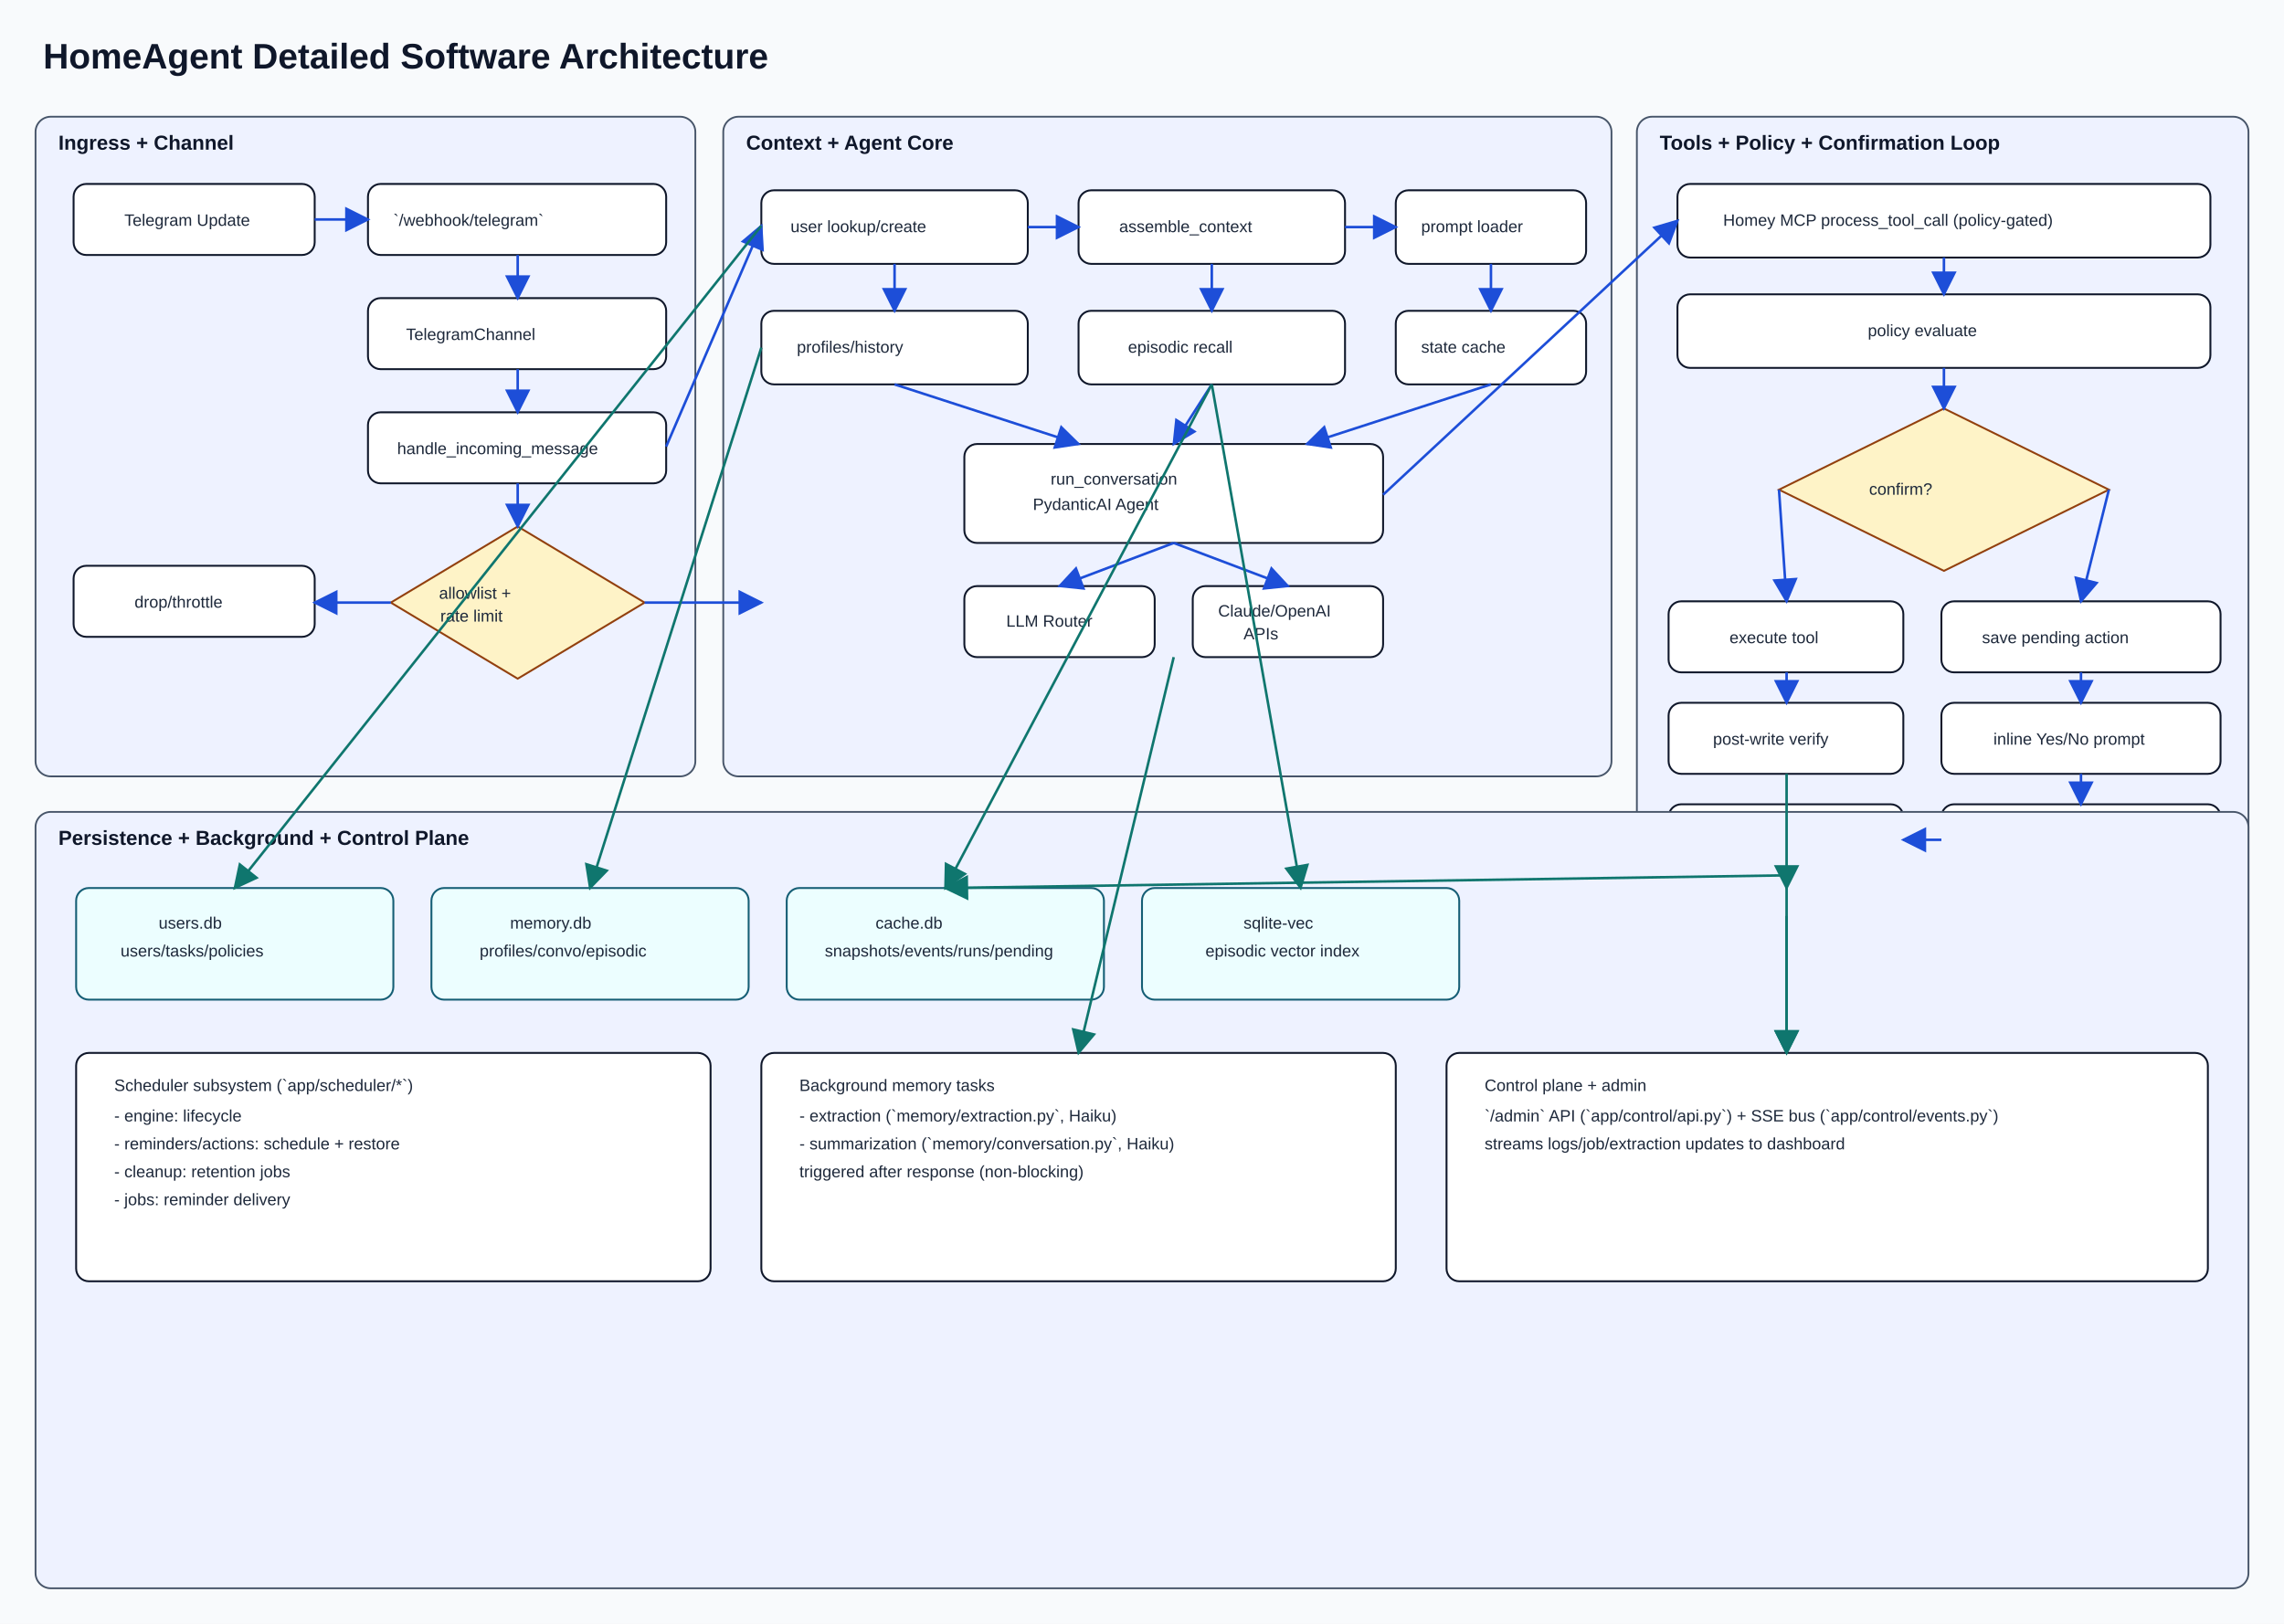
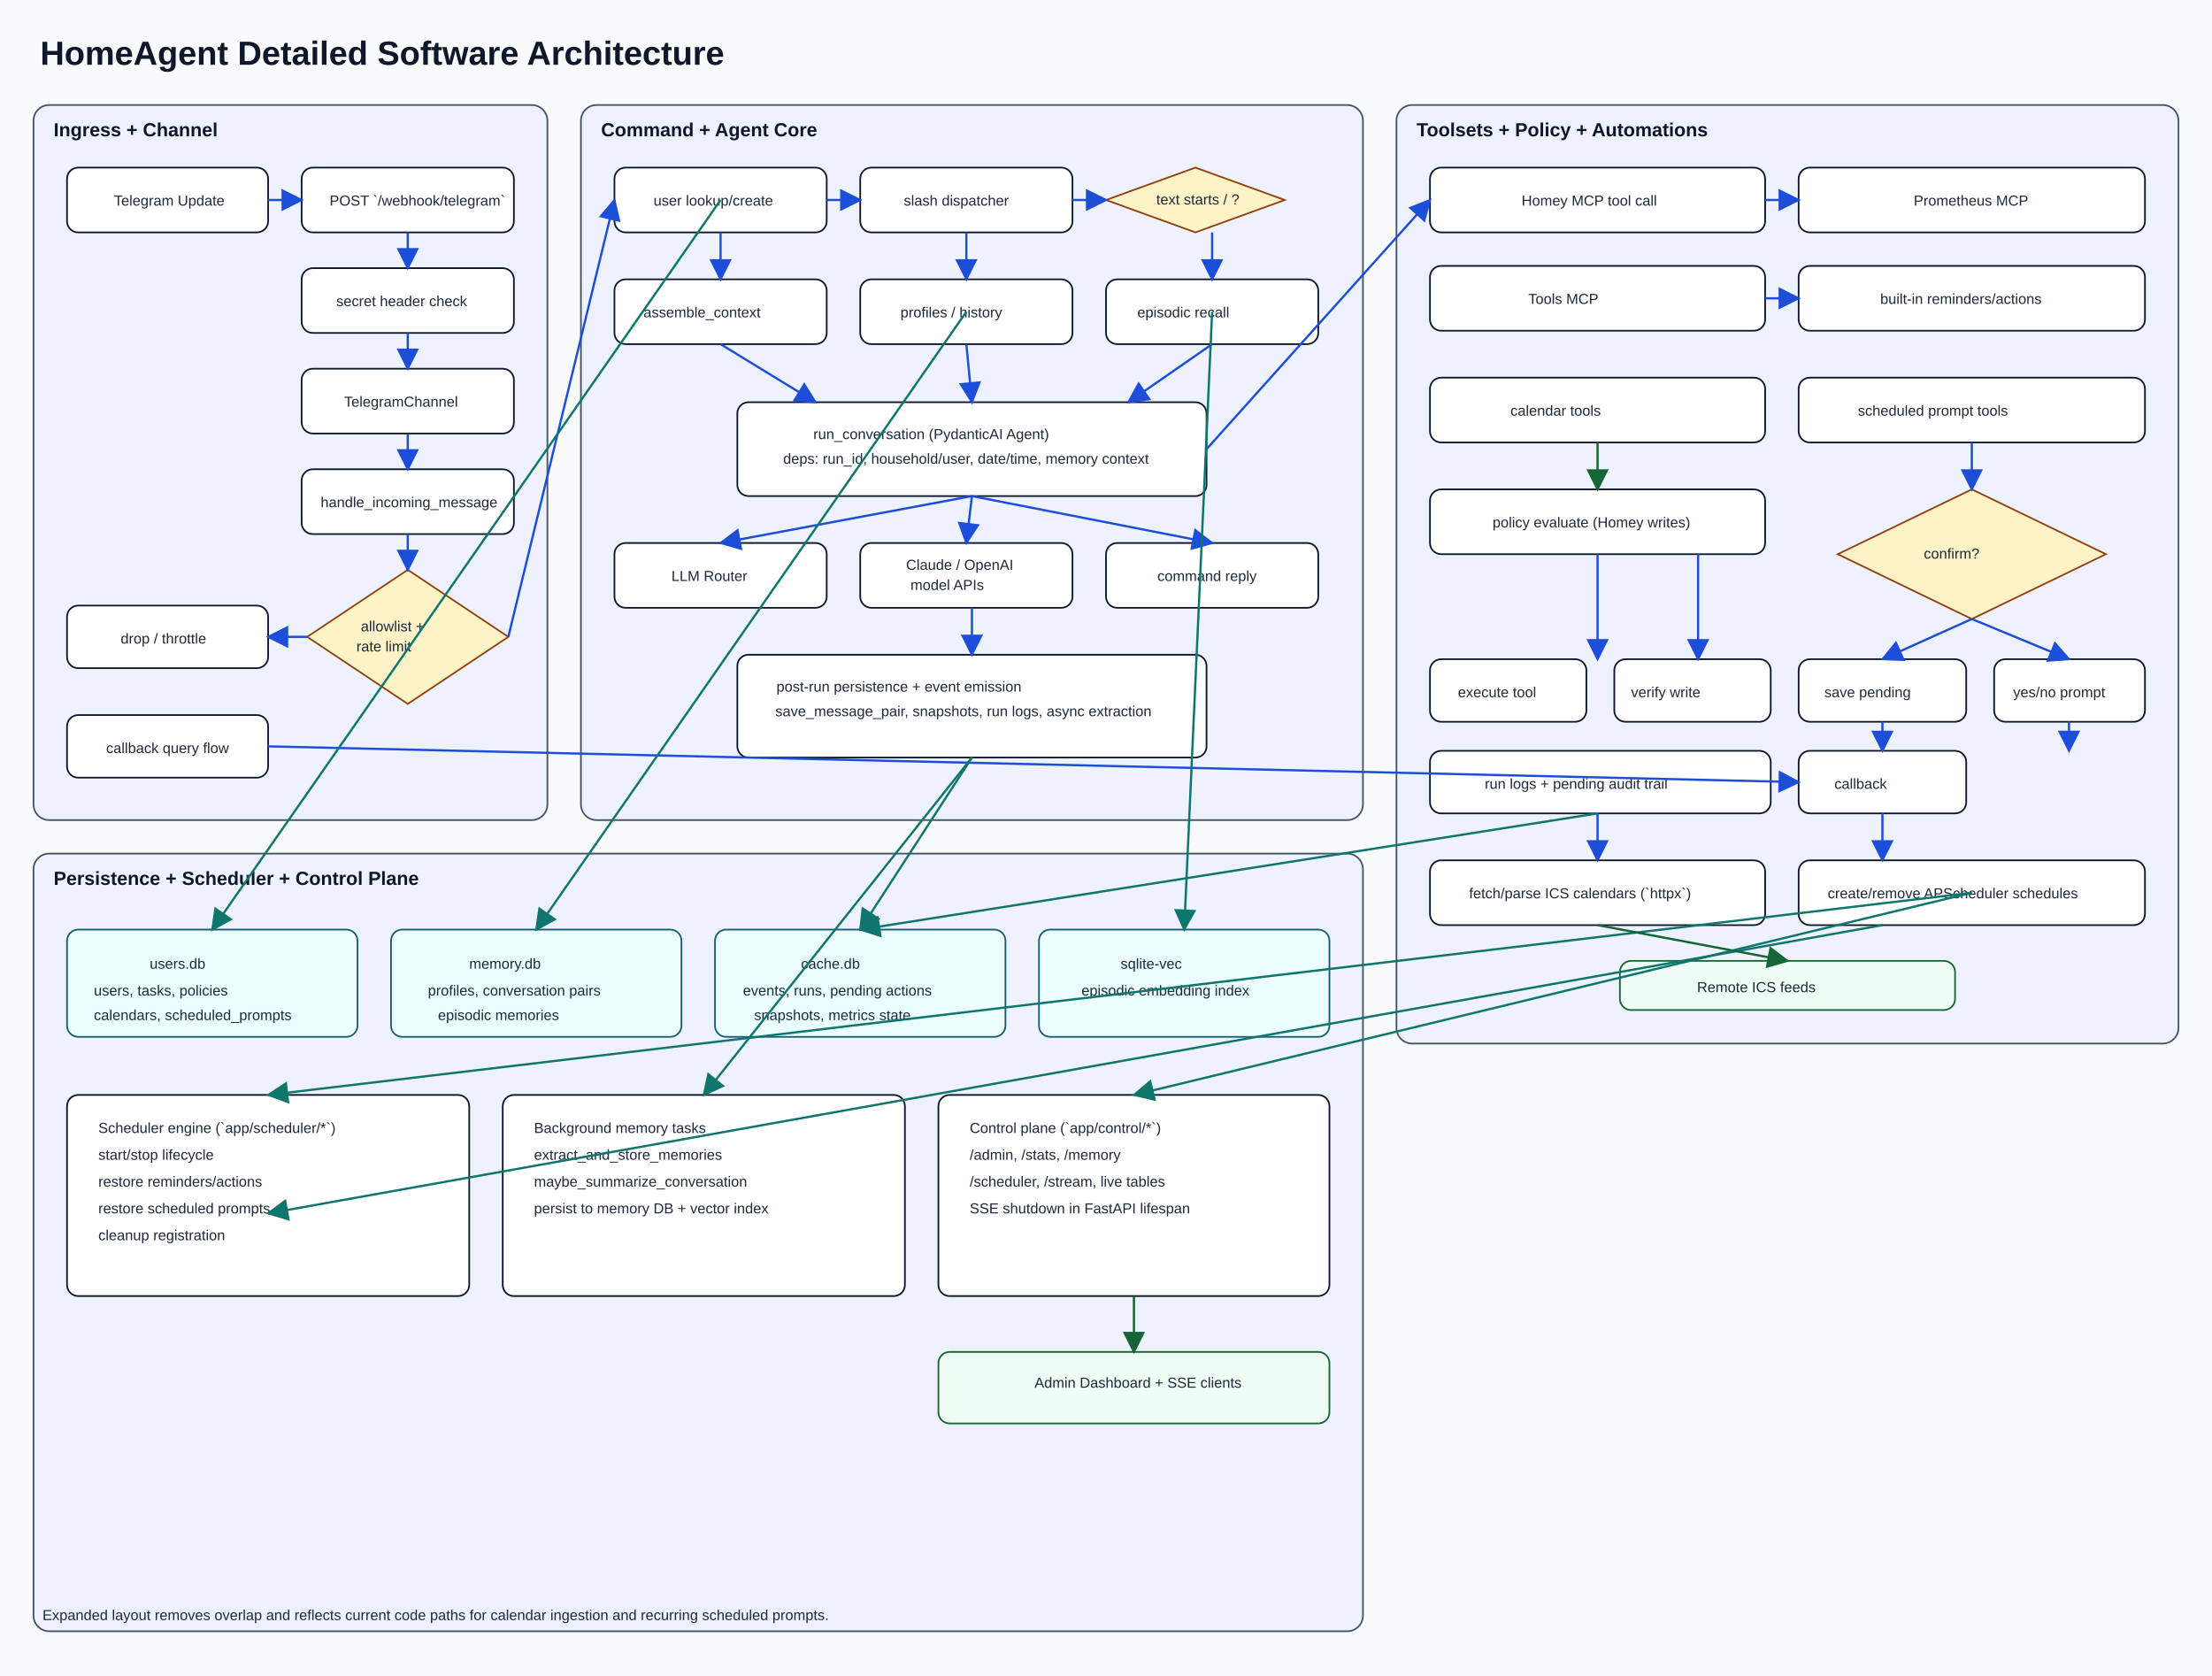
- <svg xmlns="http://www.w3.org/2000/svg" width="1800" height="1280" viewBox="0 0 1800 1280" role="img" aria-labelledby="title desc">
+ <svg xmlns="http://www.w3.org/2000/svg" width="1980" height="1500" viewBox="0 0 1980 1500" role="img" aria-labelledby="title desc">
  <defs>
    <style>
-       .bg{fill:#f8fafc}.sec{fill:#eef2ff;stroke:#475569;stroke-width:1.4;rx:12}.box{fill:#fff;stroke:#0f172a;stroke-width:1.5;rx:10}
-       .db{fill:#ecfeff;stroke:#155e75;stroke-width:1.5;rx:10}.dec{fill:#fef3c7;stroke:#92400e;stroke-width:1.5}
-       .title{font:700 28px 'Segoe UI',Arial,sans-serif;fill:#0f172a}.h{font:700 16px 'Segoe UI',Arial,sans-serif;fill:#0f172a}
-       .t{font:13px 'Segoe UI',Arial,sans-serif;fill:#1e293b}.a{stroke:#1d4ed8;stroke-width:2;fill:none;marker-end:url(#m)}.a2{stroke:#0f766e;stroke-width:2;fill:none;marker-end:url(#m2)}
+       .bg{fill:#f8fafc}
+       .sec{fill:#eef2ff;stroke:#475569;stroke-width:1.5;rx:14}
+       .box{fill:#fff;stroke:#0f172a;stroke-width:1.5;rx:10}
+       .db{fill:#ecfeff;stroke:#155e75;stroke-width:1.5;rx:10}
+       .ext{fill:#f0fdf4;stroke:#166534;stroke-width:1.5;rx:10}
+       .dec{fill:#fef3c7;stroke:#92400e;stroke-width:1.5}
+       .title{font:700 30px 'Segoe UI',Arial,sans-serif;fill:#0f172a}
+       .h{font:700 17px 'Segoe UI',Arial,sans-serif;fill:#0f172a}
+       .t{font:13px 'Segoe UI',Arial,sans-serif;fill:#1e293b}
+       .a{stroke:#1d4ed8;stroke-width:2;fill:none;marker-end:url(#m)}
+       .a2{stroke:#0f766e;stroke-width:2;fill:none;marker-end:url(#m2)}
+       .a3{stroke:#166534;stroke-width:2;fill:none;marker-end:url(#m3)}
    </style>
    <marker id="m" markerWidth="10" markerHeight="10" refX="9" refY="5" orient="auto" markerUnits="strokeWidth">
      <path d="M0,0 L10,5 L0,10 z" fill="#1d4ed8" />
    </marker>
    <marker id="m2" markerWidth="10" markerHeight="10" refX="9" refY="5" orient="auto" markerUnits="strokeWidth">
      <path d="M0,0 L10,5 L0,10 z" fill="#0f766e" />
    </marker>
+     <marker id="m3" markerWidth="10" markerHeight="10" refX="9" refY="5" orient="auto" markerUnits="strokeWidth">
+       <path d="M0,0 L10,5 L0,10 z" fill="#166534" />
+     </marker>
  </defs>
-   <rect class="bg" x="0" y="0" width="1800" height="1280" />
-   <text class="title" x="34" y="54">HomeAgent Detailed Software Architecture</text>
-   <rect class="sec" x="28" y="92" width="520" height="520" />
-   <text class="h" x="46" y="118">Ingress + Channel</text>
-   <rect class="box" x="58" y="145" width="190" height="56" />
-   <text class="t" x="98" y="178">Telegram Update</text>
-   <rect class="box" x="290" y="145" width="235" height="56" />
-   <text class="t" x="310" y="178">`/webhook/telegram`</text>
-   <rect class="box" x="290" y="235" width="235" height="56" />
-   <text class="t" x="320" y="268">TelegramChannel</text>
-   <rect class="box" x="290" y="325" width="235" height="56" />
-   <text class="t" x="313" y="358">handle_incoming_message</text>
-   <polygon class="dec" points="408,415 508,475 408,535 308,475" />
-   <text class="t" x="346" y="472">allowlist +</text>
-   <text class="t" x="347" y="490">rate limit</text>
-   <rect class="box" x="58" y="446" width="190" height="56" />
-   <text class="t" x="106" y="479">drop/throttle</text>
-   <rect class="sec" x="570" y="92" width="700" height="520" />
-   <text class="h" x="588" y="118">Context + Agent Core</text>
-   <rect class="box" x="600" y="150" width="210" height="58" />
-   <text class="t" x="623" y="183">user lookup/create</text>
-   <rect class="box" x="850" y="150" width="210" height="58" />
-   <text class="t" x="882" y="183">assemble_context</text>
-   <rect class="box" x="1100" y="150" width="150" height="58" />
-   <text class="t" x="1120" y="183">prompt loader</text>
-   <rect class="box" x="600" y="245" width="210" height="58" />
-   <text class="t" x="628" y="278">profiles/history</text>
-   <rect class="box" x="850" y="245" width="210" height="58" />
-   <text class="t" x="889" y="278">episodic recall</text>
-   <rect class="box" x="1100" y="245" width="150" height="58" />
-   <text class="t" x="1120" y="278">state cache</text>
-   <rect class="box" x="760" y="350" width="330" height="78" />
-   <text class="t" x="828" y="382">run_conversation</text>
-   <text class="t" x="814" y="402">PydanticAI Agent</text>
-   <rect class="box" x="760" y="462" width="150" height="56" />
-   <text class="t" x="793" y="494">LLM Router</text>
-   <rect class="box" x="940" y="462" width="150" height="56" />
-   <text class="t" x="960" y="486">Claude/OpenAI</text>
-   <text class="t" x="980" y="504">APIs</text>
-   <rect class="sec" x="1290" y="92" width="482" height="700" />
-   <text class="h" x="1308" y="118">Tools + Policy + Confirmation Loop</text>
-   <rect class="box" x="1322" y="145" width="420" height="58" />
-   <text class="t" x="1358" y="178">Homey MCP process_tool_call (policy-gated)</text>
-   <rect class="box" x="1322" y="232" width="420" height="58" />
-   <text class="t" x="1472" y="265">policy evaluate</text>
-   <polygon class="dec" points="1532,322 1662,386 1532,450 1402,386" />
-   <text class="t" x="1473" y="390">confirm?</text>
-   <rect class="box" x="1315" y="474" width="185" height="56" />
-   <text class="t" x="1363" y="507">execute tool</text>
-   <rect class="box" x="1530" y="474" width="220" height="56" />
-   <text class="t" x="1562" y="507">save pending action</text>
-   <rect class="box" x="1530" y="554" width="220" height="56" />
-   <text class="t" x="1571" y="587">inline Yes/No prompt</text>
-   <rect class="box" x="1530" y="634" width="220" height="56" />
-   <text class="t" x="1580" y="667">callback query</text>
-   <rect class="box" x="1315" y="554" width="185" height="56" />
-   <text class="t" x="1350" y="587">post-write verify</text>
-   <rect class="box" x="1315" y="634" width="185" height="56" />
-   <text class="t" x="1360" y="667">run/event logs</text>
-   <rect class="box" x="1322" y="722" width="420" height="52" />
-   <text class="t" x="1368" y="754">Prometheus MCP calls (read-only, no policy gate)</text>
-   <rect class="sec" x="28" y="640" width="1744" height="612" />
-   <text class="h" x="46" y="666">Persistence + Background + Control Plane</text>
-   <rect class="db" x="60" y="700" width="250" height="88" />
-   <text class="t" x="125" y="732">users.db</text>
-   <text class="t" x="95" y="754">users/tasks/policies</text>
-   <rect class="db" x="340" y="700" width="250" height="88" />
-   <text class="t" x="402" y="732">memory.db</text>
-   <text class="t" x="378" y="754">profiles/convo/episodic</text>
-   <rect class="db" x="620" y="700" width="250" height="88" />
-   <text class="t" x="690" y="732">cache.db</text>
-   <text class="t" x="650" y="754">snapshots/events/runs/pending</text>
-   <rect class="db" x="900" y="700" width="250" height="88" />
-   <text class="t" x="980" y="732">sqlite-vec</text>
-   <text class="t" x="950" y="754">episodic vector index</text>
-   <rect class="box" x="60" y="830" width="500" height="180" />
-   <text class="t" x="90" y="860">Scheduler subsystem (`app/scheduler/*`)</text>
-   <text class="t" x="90" y="884">- engine: lifecycle</text>
-   <text class="t" x="90" y="906">- reminders/actions: schedule + restore</text>
-   <text class="t" x="90" y="928">- cleanup: retention jobs</text>
-   <text class="t" x="90" y="950">- jobs: reminder delivery</text>
-   <rect class="box" x="600" y="830" width="500" height="180" />
-   <text class="t" x="630" y="860">Background memory tasks</text>
-   <text class="t" x="630" y="884">- extraction (`memory/extraction.py`, Haiku)</text>
-   <text class="t" x="630" y="906">- summarization (`memory/conversation.py`, Haiku)</text>
-   <text class="t" x="630" y="928">triggered after response (non-blocking)</text>
-   <rect class="box" x="1140" y="830" width="600" height="180" />
-   <text class="t" x="1170" y="860">Control plane + admin</text>
-   <text class="t" x="1170" y="884">`/admin` API (`app/control/api.py`) + SSE bus (`app/control/events.py`)</text>
-   <text class="t" x="1170" y="906">streams logs/job/extraction updates to dashboard</text>
-   <path class="a" d="M248 173 L290 173" />
-   <path class="a" d="M408 201 L408 235" />
-   <path class="a" d="M408 291 L408 325" />
-   <path class="a" d="M525 352 L600 178" />
-   <path class="a" d="M408 381 L408 415" />
-   <path class="a" d="M308 475 L248 475" />
-   <path class="a" d="M508 475 L600 475" />
-   <path class="a" d="M810 179 L850 179" />
-   <path class="a" d="M1060 179 L1100 179" />
-   <path class="a" d="M705 208 L705 245" />
-   <path class="a" d="M955 208 L955 245" />
-   <path class="a" d="M1175 208 L1175 245" />
-   <path class="a" d="M705 303 L850 350" />
-   <path class="a" d="M955 303 L925 350" />
-   <path class="a" d="M1175 303 L1030 350" />
-   <path class="a" d="M1090 390 L1322 174" />
-   <path class="a" d="M925 428 L835 462" />
-   <path class="a" d="M925 428 L1015 462" />
-   <path class="a" d="M1532 203 L1532 232" />
-   <path class="a" d="M1532 290 L1532 322" />
-   <path class="a" d="M1402 386 L1408 474" />
-   <path class="a" d="M1662 386 L1640 474" />
-   <path class="a" d="M1408 530 L1408 554" />
-   <path class="a" d="M1640 530 L1640 554" />
-   <path class="a" d="M1640 610 L1640 634" />
-   <path class="a" d="M1530 662 L1500 662" />
-   <path class="a2" d="M600 178 L185 700" />
-   <path class="a2" d="M600 274 L465 700" />
-   <path class="a2" d="M955 303 L745 700" />
-   <path class="a2" d="M955 303 L1025 700" />
-   <path class="a2" d="M1408 690 L745 700" />
-   <path class="a2" d="M1408 610 L1408 700" />
-   <path class="a2" d="M1408 690 L1408 830" />
-   <path class="a2" d="M925 518 L850 830" />
-   <path class="a2" d="M1408 722 L1408 830" />
+   <rect class="bg" x="0" y="0" width="1980" height="1500" />
+   <text class="title" x="36" y="58">HomeAgent Detailed Software Architecture</text>
+   <rect class="sec" x="30" y="94" width="460" height="640" />
+   <text class="h" x="48" y="122">Ingress + Channel</text>
+   <rect class="box" x="60" y="150" width="180" height="58" />
+   <text class="t" x="102" y="184">Telegram Update</text>
+   <rect class="box" x="270" y="150" width="190" height="58" />
+   <text class="t" x="295" y="184">POST `/webhook/telegram`</text>
+   <rect class="box" x="270" y="240" width="190" height="58" />
+   <text class="t" x="301" y="274">secret header check</text>
+   <rect class="box" x="270" y="330" width="190" height="58" />
+   <text class="t" x="308" y="364">TelegramChannel</text>
+   <rect class="box" x="270" y="420" width="190" height="58" />
+   <text class="t" x="287" y="454">handle_incoming_message</text>
+   <polygon class="dec" points="365,510 455,570 365,630 275,570" />
+   <text class="t" x="323" y="565">allowlist +</text>
+   <text class="t" x="319" y="583">rate limit</text>
+   <rect class="box" x="60" y="542" width="180" height="56" />
+   <text class="t" x="108" y="576">drop / throttle</text>
+   <rect class="box" x="60" y="640" width="180" height="56" />
+   <text class="t" x="95" y="674">callback query flow</text>
+   <rect class="sec" x="520" y="94" width="700" height="640" />
+   <text class="h" x="538" y="122">Command + Agent Core</text>
+   <rect class="box" x="550" y="150" width="190" height="58" />
+   <text class="t" x="585" y="184">user lookup/create</text>
+   <rect class="box" x="770" y="150" width="190" height="58" />
+   <text class="t" x="809" y="184">slash dispatcher</text>
+   <polygon class="dec" points="1070,150 1150,179 1070,208 990,179" />
+   <text class="t" x="1035" y="183">text starts / ?</text>
+   <rect class="box" x="550" y="250" width="190" height="58" />
+   <text class="t" x="576" y="284">assemble_context</text>
+   <rect class="box" x="770" y="250" width="190" height="58" />
+   <text class="t" x="806" y="284">profiles / history</text>
+   <rect class="box" x="990" y="250" width="190" height="58" />
+   <text class="t" x="1018" y="284">episodic recall</text>
+   <rect class="box" x="660" y="360" width="420" height="84" />
+   <text class="t" x="728" y="393">run_conversation (PydanticAI Agent)</text>
+   <text class="t" x="701" y="415">deps: run_id, household/user, date/time, memory context</text>
+   <rect class="box" x="550" y="486" width="190" height="58" />
+   <text class="t" x="601" y="520">LLM Router</text>
+   <rect class="box" x="770" y="486" width="190" height="58" />
+   <text class="t" x="811" y="510">Claude / OpenAI</text>
+   <text class="t" x="815" y="528">model APIs</text>
+   <rect class="box" x="990" y="486" width="190" height="58" />
+   <text class="t" x="1036" y="520">command reply</text>
+   <rect class="box" x="660" y="586" width="420" height="92" />
+   <text class="t" x="695" y="619">post-run persistence + event emission</text>
+   <text class="t" x="694" y="641">save_message_pair, snapshots, run logs, async extraction</text>
+   <rect class="sec" x="1250" y="94" width="700" height="840" />
+   <text class="h" x="1268" y="122">Toolsets + Policy + Automations</text>
+   <rect class="box" x="1280" y="150" width="300" height="58" />
+   <text class="t" x="1362" y="184">Homey MCP tool call</text>
+   <rect class="box" x="1610" y="150" width="310" height="58" />
+   <text class="t" x="1713" y="184">Prometheus MCP</text>
+   <rect class="box" x="1280" y="238" width="300" height="58" />
+   <text class="t" x="1368" y="272">Tools MCP</text>
+   <rect class="box" x="1610" y="238" width="310" height="58" />
+   <text class="t" x="1683" y="272">built-in reminders/actions</text>
+   <rect class="box" x="1280" y="338" width="300" height="58" />
+   <text class="t" x="1352" y="372">calendar tools</text>
+   <rect class="box" x="1610" y="338" width="310" height="58" />
+   <text class="t" x="1663" y="372">scheduled prompt tools</text>
+   <rect class="box" x="1280" y="438" width="300" height="58" />
+   <text class="t" x="1336" y="472">policy evaluate (Homey writes)</text>
+   <polygon class="dec" points="1765,438 1885,496 1765,554 1645,496" />
+   <text class="t" x="1722" y="500">confirm?</text>
+   <rect class="box" x="1280" y="590" width="140" height="56" />
+   <text class="t" x="1305" y="624">execute tool</text>
+   <rect class="box" x="1445" y="590" width="140" height="56" />
+   <text class="t" x="1460" y="624">verify write</text>
+   <rect class="box" x="1610" y="590" width="150" height="56" />
+   <text class="t" x="1633" y="624">save pending</text>
+   <rect class="box" x="1785" y="590" width="135" height="56" />
+   <text class="t" x="1802" y="624">yes/no prompt</text>
+   <rect class="box" x="1610" y="672" width="150" height="56" />
+   <text class="t" x="1642" y="706">callback</text>
+   <rect class="box" x="1280" y="672" width="305" height="56" />
+   <text class="t" x="1329" y="706">run logs + pending audit trail</text>
+   <rect class="box" x="1280" y="770" width="300" height="58" />
+   <text class="t" x="1315" y="804">fetch/parse ICS calendars (`httpx`)</text>
+   <rect class="box" x="1610" y="770" width="310" height="58" />
+   <text class="t" x="1636" y="804">create/remove APScheduler schedules</text>
+   <rect class="ext" x="1450" y="860" width="300" height="44" />
+   <text class="t" x="1519" y="888">Remote ICS feeds</text>
+   <rect class="sec" x="30" y="764" width="1190" height="696" />
+   <text class="h" x="48" y="792">Persistence + Scheduler + Control Plane</text>
+   <rect class="db" x="60" y="832" width="260" height="96" />
+   <text class="t" x="134" y="867">users.db</text>
+   <text class="t" x="84" y="891">users, tasks, policies</text>
+   <text class="t" x="84" y="913">calendars, scheduled_prompts</text>
+   <rect class="db" x="350" y="832" width="260" height="96" />
+   <text class="t" x="420" y="867">memory.db</text>
+   <text class="t" x="383" y="891">profiles, conversation pairs</text>
+   <text class="t" x="392" y="913">episodic memories</text>
+   <rect class="db" x="640" y="832" width="260" height="96" />
+   <text class="t" x="717" y="867">cache.db</text>
+   <text class="t" x="665" y="891">events, runs, pending actions</text>
+   <text class="t" x="675" y="913">snapshots, metrics state</text>
+   <rect class="db" x="930" y="832" width="260" height="96" />
+   <text class="t" x="1003" y="867">sqlite-vec</text>
+   <text class="t" x="968" y="891">episodic embedding index</text>
+   <rect class="box" x="60" y="980" width="360" height="180" />
+   <text class="t" x="88" y="1014">Scheduler engine (`app/scheduler/*`)</text>
+   <text class="t" x="88" y="1038">start/stop lifecycle</text>
+   <text class="t" x="88" y="1062">restore reminders/actions</text>
+   <text class="t" x="88" y="1086">restore scheduled prompts</text>
+   <text class="t" x="88" y="1110">cleanup registration</text>
+   <rect class="box" x="450" y="980" width="360" height="180" />
+   <text class="t" x="478" y="1014">Background memory tasks</text>
+   <text class="t" x="478" y="1038">extract_and_store_memories</text>
+   <text class="t" x="478" y="1062">maybe_summarize_conversation</text>
+   <text class="t" x="478" y="1086">persist to memory DB + vector index</text>
+   <rect class="box" x="840" y="980" width="350" height="180" />
+   <text class="t" x="868" y="1014">Control plane (`app/control/*`)</text>
+   <text class="t" x="868" y="1038">/admin, /stats, /memory</text>
+   <text class="t" x="868" y="1062">/scheduler, /stream, live tables</text>
+   <text class="t" x="868" y="1086">SSE shutdown in FastAPI lifespan</text>
+   <rect class="ext" x="840" y="1210" width="350" height="64" />
+   <text class="t" x="926" y="1242">Admin Dashboard + SSE clients</text>
+   <path class="a" d="M240 179 L270 179" />
+   <path class="a" d="M365 208 L365 240" />
+   <path class="a" d="M365 298 L365 330" />
+   <path class="a" d="M365 388 L365 420" />
+   <path class="a" d="M365 478 L365 510" />
+   <path class="a" d="M275 570 L240 570" />
+   <path class="a" d="M455 570 L550 179" />
+   <path class="a" d="M240 668 L1610 700" />
+   <path class="a" d="M740 179 L770 179" />
+   <path class="a" d="M960 179 L990 179" />
+   <path class="a" d="M645 208 L645 250" />
+   <path class="a" d="M865 208 L865 250" />
+   <path class="a" d="M1085 208 L1085 250" />
+   <path class="a" d="M645 308 L730 360" />
+   <path class="a" d="M865 308 L870 360" />
+   <path class="a" d="M1085 308 L1010 360" />
+   <path class="a" d="M870 444 L645 486" />
+   <path class="a" d="M870 444 L865 486" />
+   <path class="a" d="M870 444 L1085 486" />
+   <path class="a" d="M1080 402 L1280 179" />
+   <path class="a" d="M870 544 L870 586" />
+   <path class="a" d="M1580 179 L1610 179" />
+   <path class="a" d="M1580 267 L1610 267" />
+   <path class="a" d="M1765 396 L1765 438" />
+   <path class="a" d="M1430 496 L1430 590" />
+   <path class="a" d="M1520 496 L1520 590" />
+   <path class="a" d="M1765 554 L1685 590" />
+   <path class="a" d="M1765 554 L1852 590" />
+   <path class="a" d="M1685 646 L1685 672" />
+   <path class="a" d="M1852 646 L1852 672" />
+   <path class="a" d="M1685 728 L1685 770" />
+   <path class="a" d="M1430 728 L1430 770" />
+   <path class="a2" d="M645 179 L190 832" />
+   <path class="a2" d="M865 279 L480 832" />
+   <path class="a2" d="M1085 279 L1060 832" />
+   <path class="a2" d="M870 678 L770 832" />
+   <path class="a2" d="M870 678 L630 980" />
+   <path class="a2" d="M1430 728 L770 832" />
+   <path class="a2" d="M1765 799 L240 980" />
+   <path class="a2" d="M1765 799 L1015 980" />
+   <path class="a2" d="M1685 828 L240 1086" />
+   <path class="a3" d="M1430 396 L1430 438" />
+   <path class="a3" d="M1430 828 L1600 860" />
+   <path class="a3" d="M1015 1160 L1015 1210" />
+   <text class="t" x="38" y="1450">Expanded layout removes overlap and reflects current code paths for calendar ingestion and recurring scheduled prompts.</text>
</svg>
